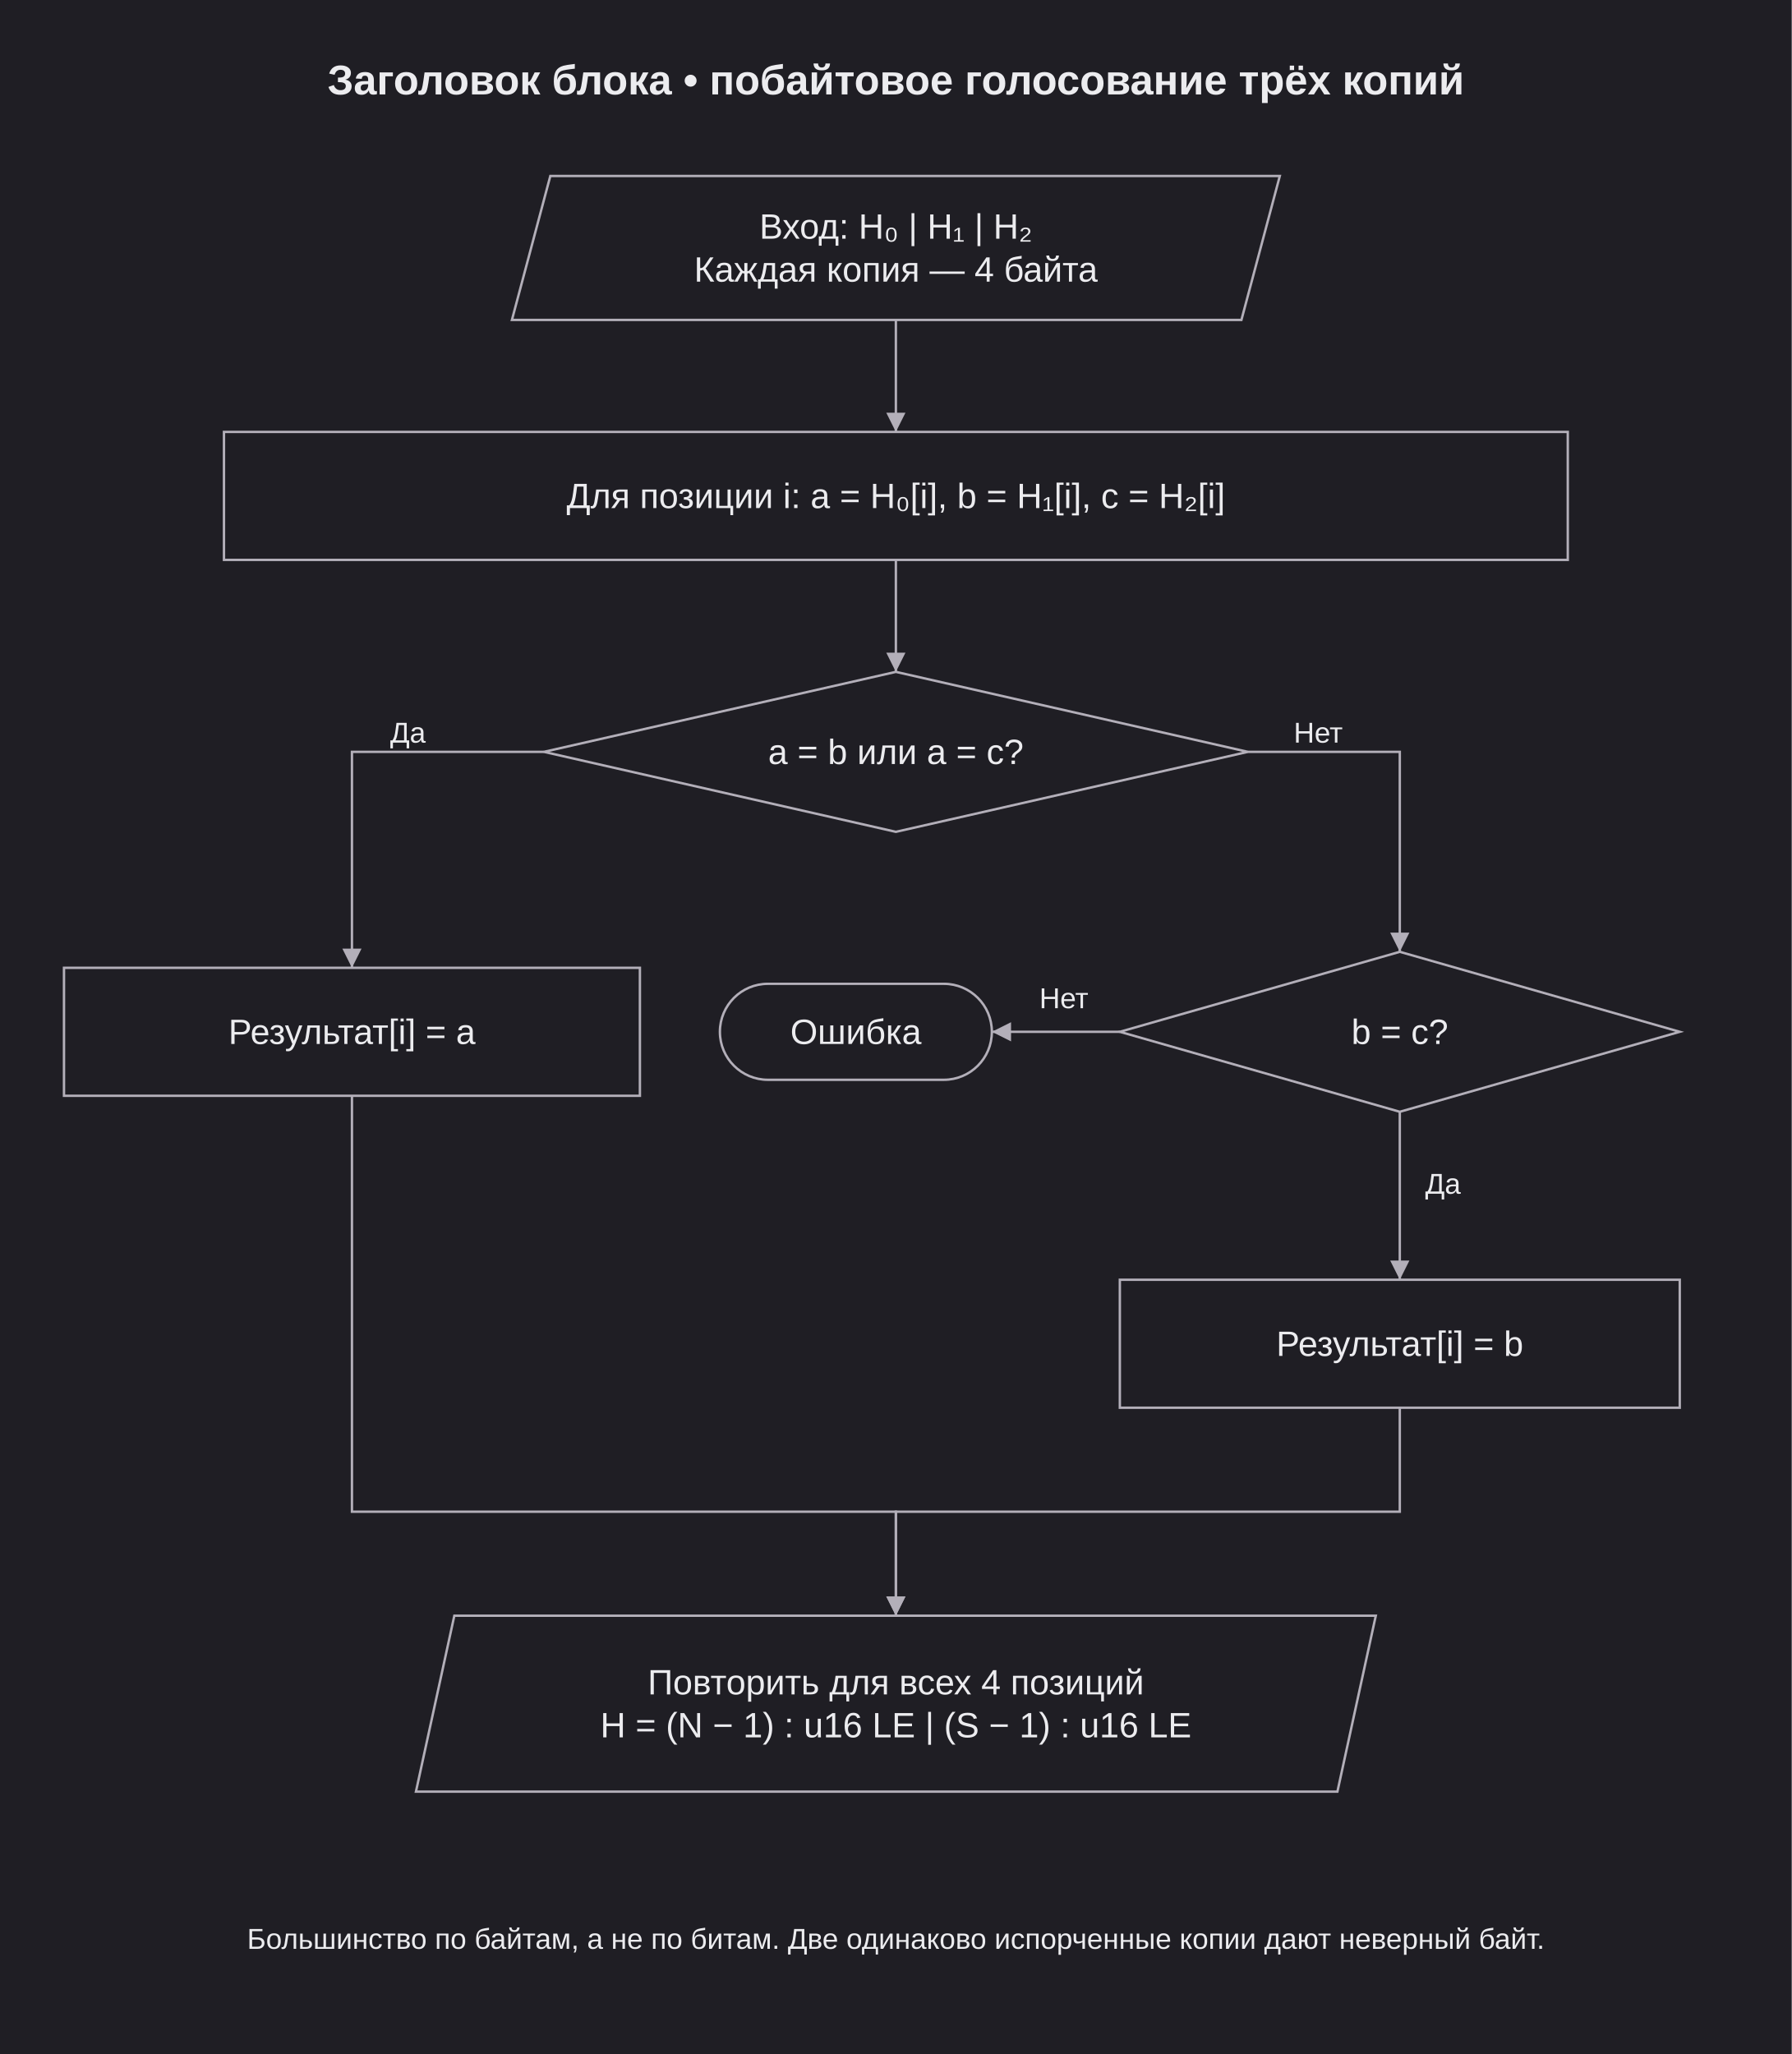
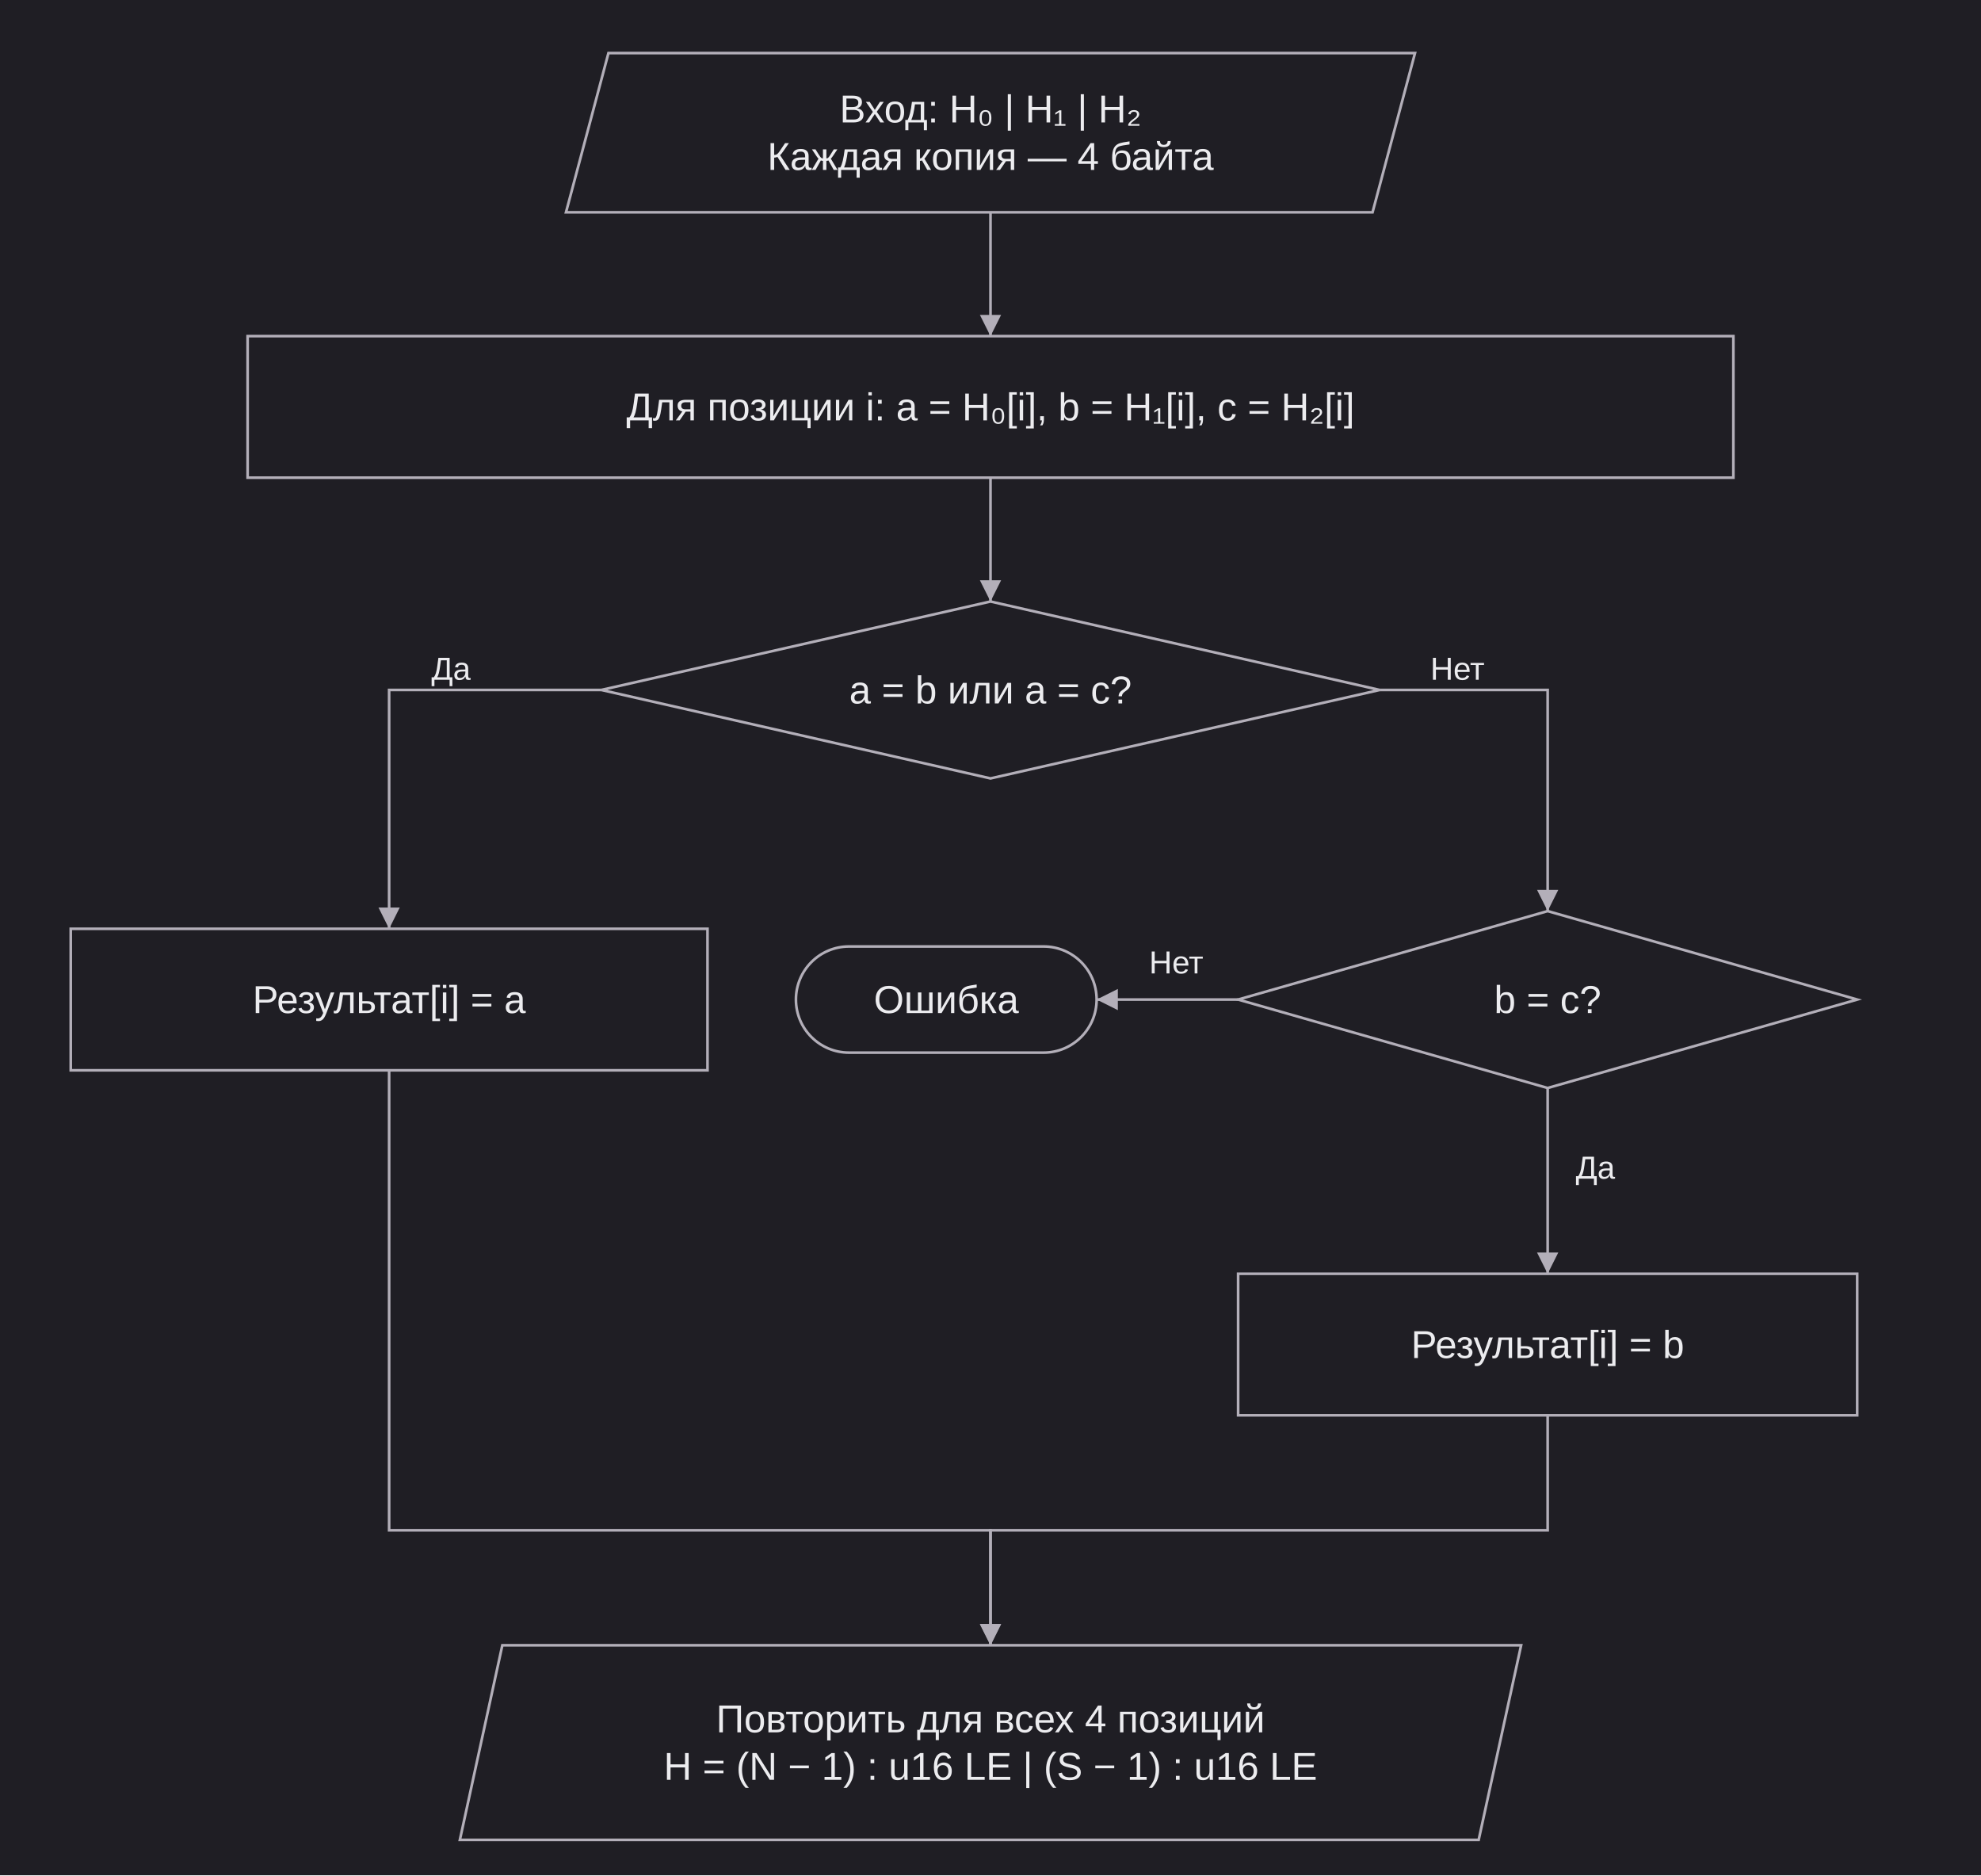
- <svg xmlns="http://www.w3.org/2000/svg" width="1120" height="1284" viewBox="0 0 1120 1284" role="img">
+ <svg xmlns="http://www.w3.org/2000/svg" width="1120" height="1060" viewBox="0 80 1120 1060" role="img">
  <defs>
    <marker id="arrow" viewBox="0 0 10 10" refX="10" refY="5" markerWidth="8" markerHeight="8" orient="auto-start-reverse">
      <path d="M 0 0 L 10 5 L 0 10 Z" fill="#b3afb9" />
    </marker>
  </defs>
-   <rect width="100%" height="100%" fill="#1f1e24" />
+   <rect width="100%" height="1060.0" fill="#1f1e24" y="80" />
  <path d="M560 200 L560 270" fill="none" stroke="#b3afb9" stroke-width="1.5" marker-end="url(#arrow)" />
  <path d="M560 350 L560 420" fill="none" stroke="#b3afb9" stroke-width="1.5" marker-end="url(#arrow)" />
  <path d="M340 470 L220 470 L220 605" fill="none" stroke="#b3afb9" stroke-width="1.5" marker-end="url(#arrow)" />
  <path d="M780 470 L875 470 L875 595" fill="none" stroke="#b3afb9" stroke-width="1.5" marker-end="url(#arrow)" />
  <path d="M875 695 L875 800" fill="none" stroke="#b3afb9" stroke-width="1.5" marker-end="url(#arrow)" />
  <path d="M700 645 L620 645" fill="none" stroke="#b3afb9" stroke-width="1.5" marker-end="url(#arrow)" />
  <path d="M220 685 L220 945 L560 945 L560 1010" fill="none" stroke="#b3afb9" stroke-width="1.5" marker-end="url(#arrow)" />
  <path d="M875 880 L875 945 L560 945 L560 1010" fill="none" stroke="#b3afb9" stroke-width="1.5" marker-end="url(#arrow)" />
-   <text x="560" y="50" text-anchor="middle" dominant-baseline="central" font-family="Arial, sans-serif" font-size="26" fill="#ececef" font-weight="700">Заголовок блока • побайтовое голосование трёх копий</text>
  <path d="M 344 110 H 800 L 776 200 H 320 Z" fill="#1f1e24" stroke="#b3afb9" stroke-width="1.5" />
  <text x="560" y="141.58" text-anchor="middle" dominant-baseline="central" font-family="Arial, sans-serif" font-size="22" fill="#ececef">Вход: H₀ | H₁ | H₂</text>
  <text x="560" y="168.42" text-anchor="middle" dominant-baseline="central" font-family="Arial, sans-serif" font-size="22" fill="#ececef">Каждая копия — 4 байта</text>
  <rect x="140" y="270" width="840" height="80" fill="#1f1e24" stroke="#b3afb9" stroke-width="1.5" />
  <text x="560" y="310" text-anchor="middle" dominant-baseline="central" font-family="Arial, sans-serif" font-size="22" fill="#ececef">Для позиции i: a = H₀[i], b = H₁[i], c = H₂[i]</text>
  <path d="M 560.0 420 L 780 470.0 L 560.0 520 L 340 470.0 Z" fill="#1f1e24" stroke="#b3afb9" stroke-width="1.5" />
  <text x="560" y="470" text-anchor="middle" dominant-baseline="central" font-family="Arial, sans-serif" font-size="22" fill="#ececef">a = b или a = c?</text>
  <rect x="40" y="605" width="360" height="80" fill="#1f1e24" stroke="#b3afb9" stroke-width="1.5" />
  <text x="220" y="645" text-anchor="middle" dominant-baseline="central" font-family="Arial, sans-serif" font-size="22" fill="#ececef">Результат[i] = a</text>
  <path d="M 875.0 595 L 1050 645.0 L 875.0 695 L 700 645.0 Z" fill="#1f1e24" stroke="#b3afb9" stroke-width="1.5" />
  <text x="875" y="645" text-anchor="middle" dominant-baseline="central" font-family="Arial, sans-serif" font-size="22" fill="#ececef">b = c?</text>
  <rect x="700" y="800" width="350" height="80" fill="#1f1e24" stroke="#b3afb9" stroke-width="1.5" />
  <text x="875" y="840" text-anchor="middle" dominant-baseline="central" font-family="Arial, sans-serif" font-size="22" fill="#ececef">Результат[i] = b</text>
-   <rect x="450" y="615" width="170" height="60" rx="30.0" fill="#1f1e24" stroke="#b3afb9" stroke-width="1.5" />
+   <rect x="450" y="615" width="170" height="60" rx="30.0" fill="#1f1e24" stroke="#b3afb9" stroke-width="1.5" ry="30.0" />
  <text x="535" y="645" text-anchor="middle" dominant-baseline="central" font-family="Arial, sans-serif" font-size="22" fill="#ececef">Ошибка</text>
  <text x="255" y="458" text-anchor="middle" dominant-baseline="central" font-family="Arial, sans-serif" font-size="18" fill="#ececef">Да</text>
  <text x="824" y="458" text-anchor="middle" dominant-baseline="central" font-family="Arial, sans-serif" font-size="18" fill="#ececef">Нет</text>
  <text x="902" y="740" text-anchor="middle" dominant-baseline="central" font-family="Arial, sans-serif" font-size="18" fill="#ececef">Да</text>
  <text x="665" y="624" text-anchor="middle" dominant-baseline="central" font-family="Arial, sans-serif" font-size="18" fill="#ececef">Нет</text>
  <path d="M 284 1010 H 860 L 836 1120 H 260 Z" fill="#1f1e24" stroke="#b3afb9" stroke-width="1.5" />
  <text x="560" y="1051.58" text-anchor="middle" dominant-baseline="central" font-family="Arial, sans-serif" font-size="22" fill="#ececef">Повторить для всех 4 позиций</text>
  <text x="560" y="1078.42" text-anchor="middle" dominant-baseline="central" font-family="Arial, sans-serif" font-size="22" fill="#ececef">H = (N − 1) : u16 LE | (S − 1) : u16 LE</text>
-   <text x="560" y="1212" text-anchor="middle" dominant-baseline="central" font-family="Arial, sans-serif" font-size="18" fill="#ececef">Большинство по байтам, а не по битам. Две одинаково испорченные копии дают неверный байт.</text>
</svg>
